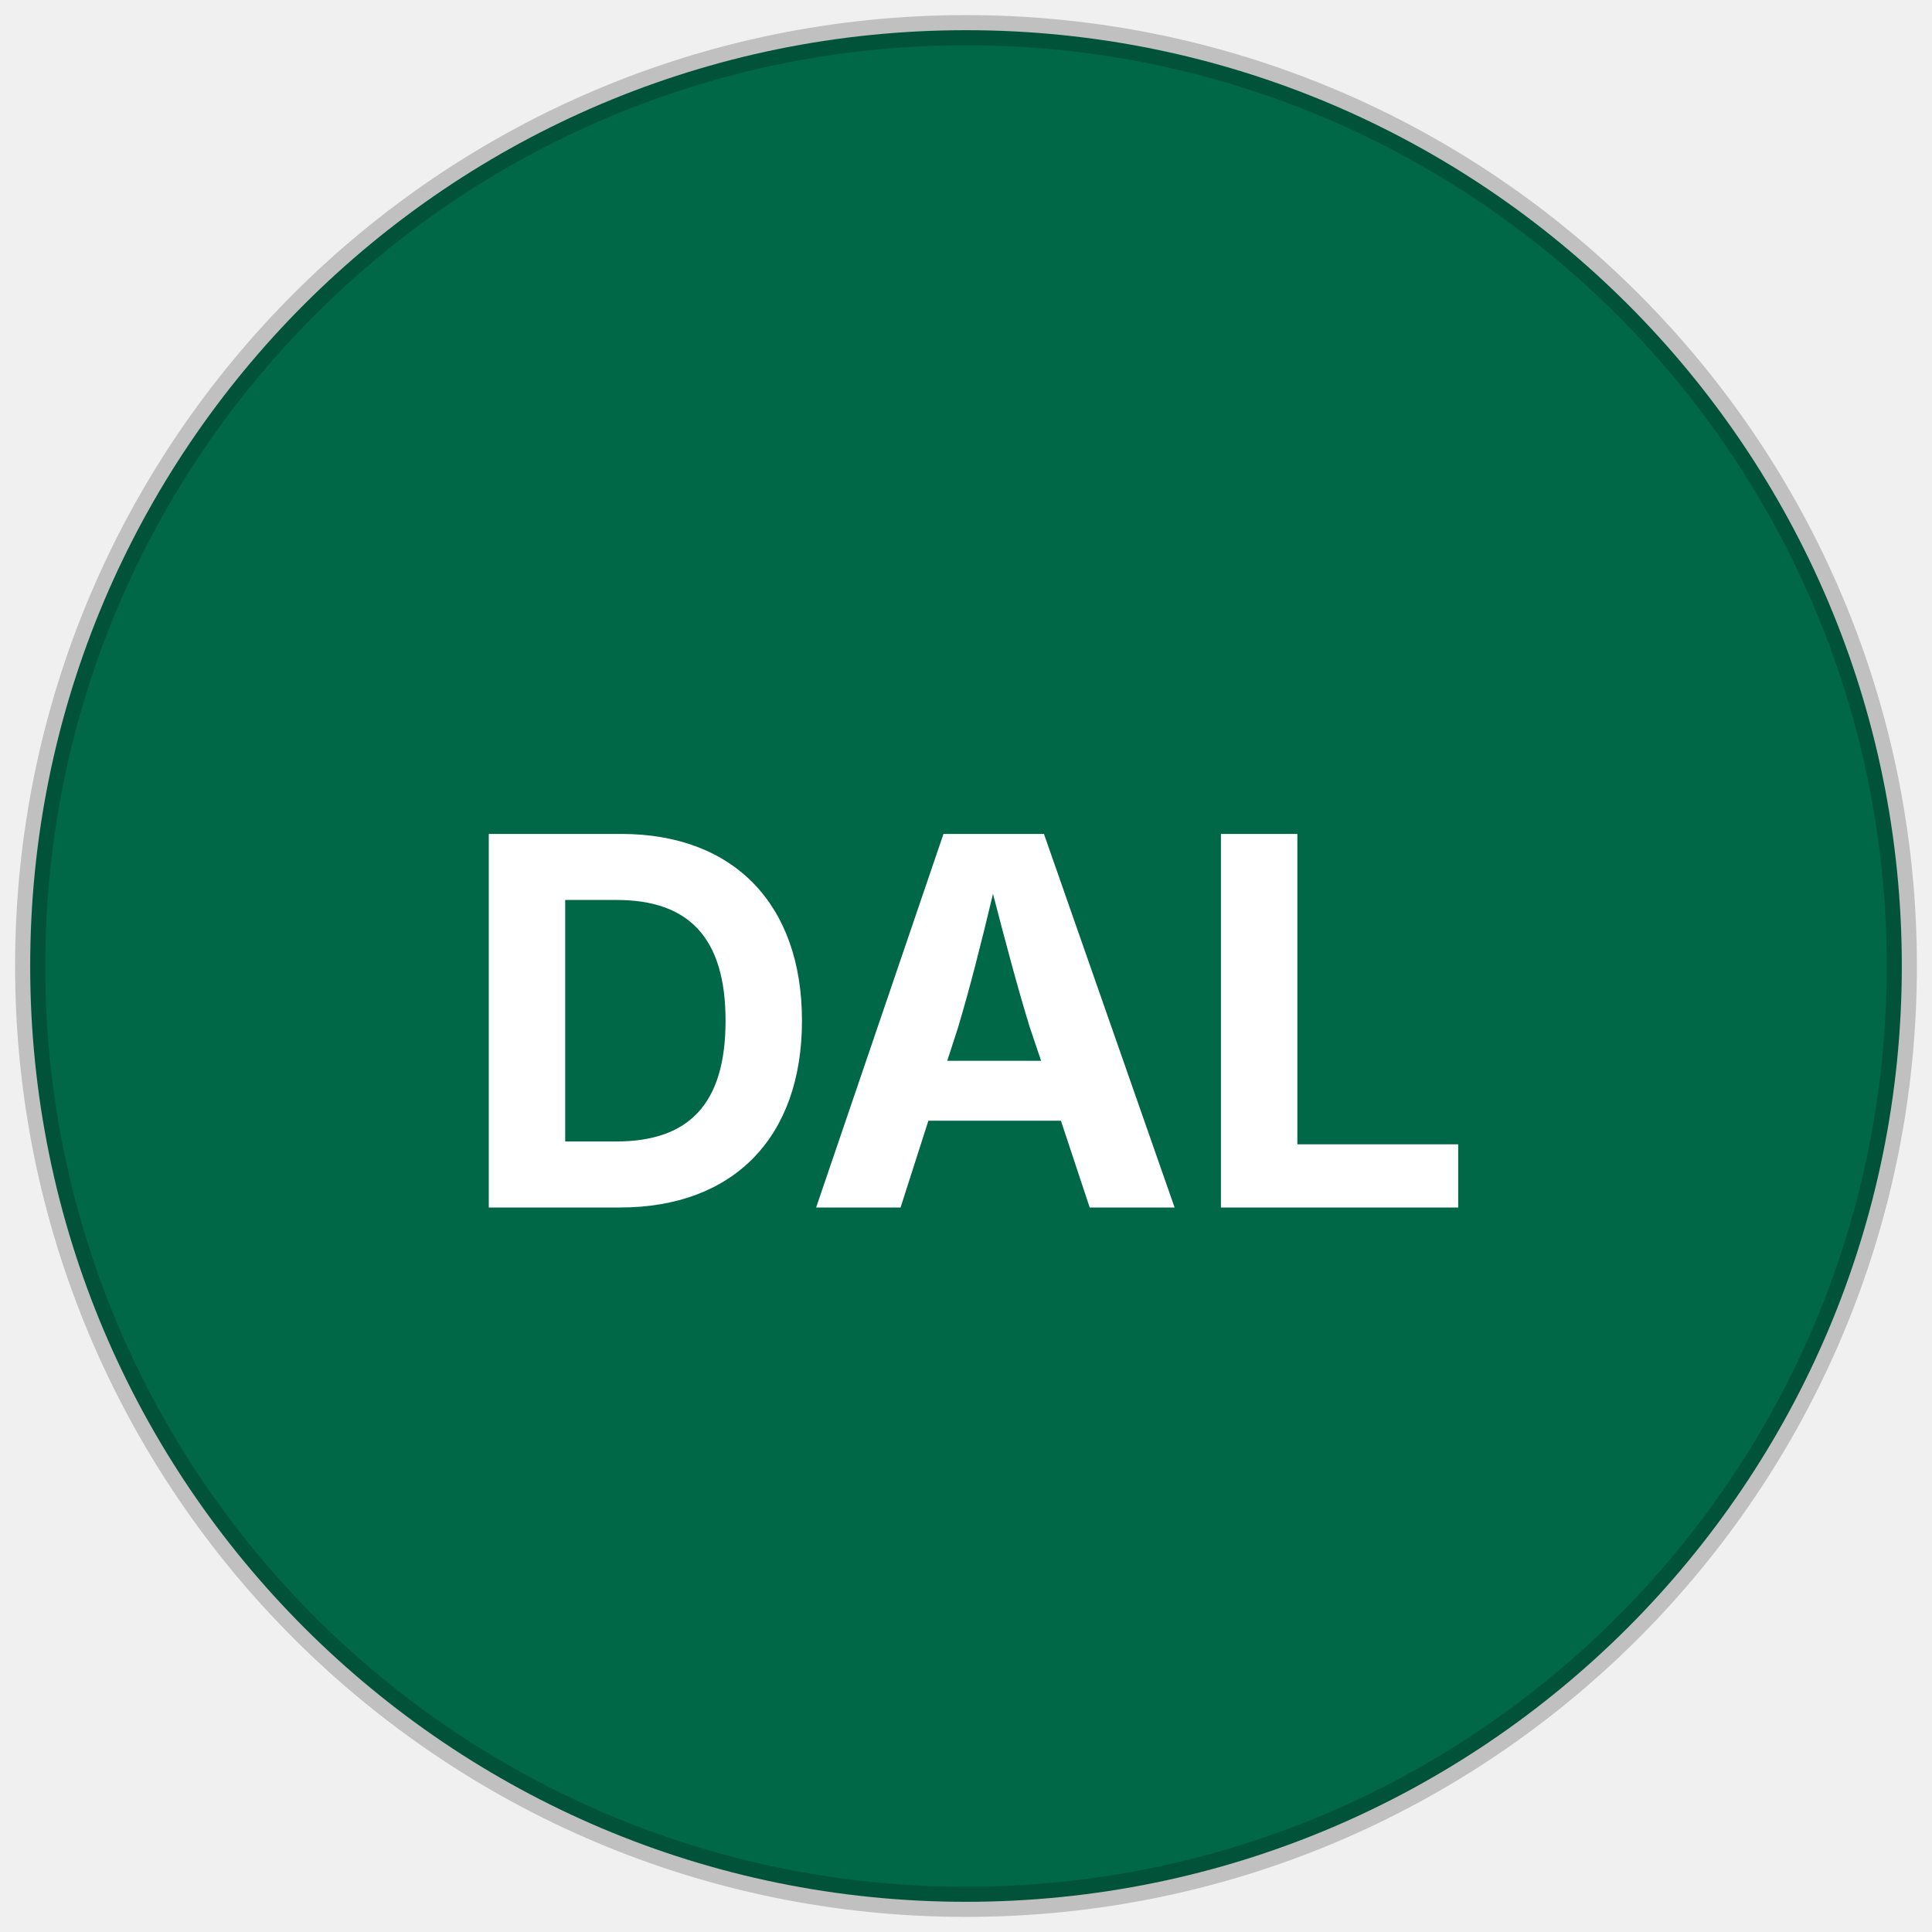
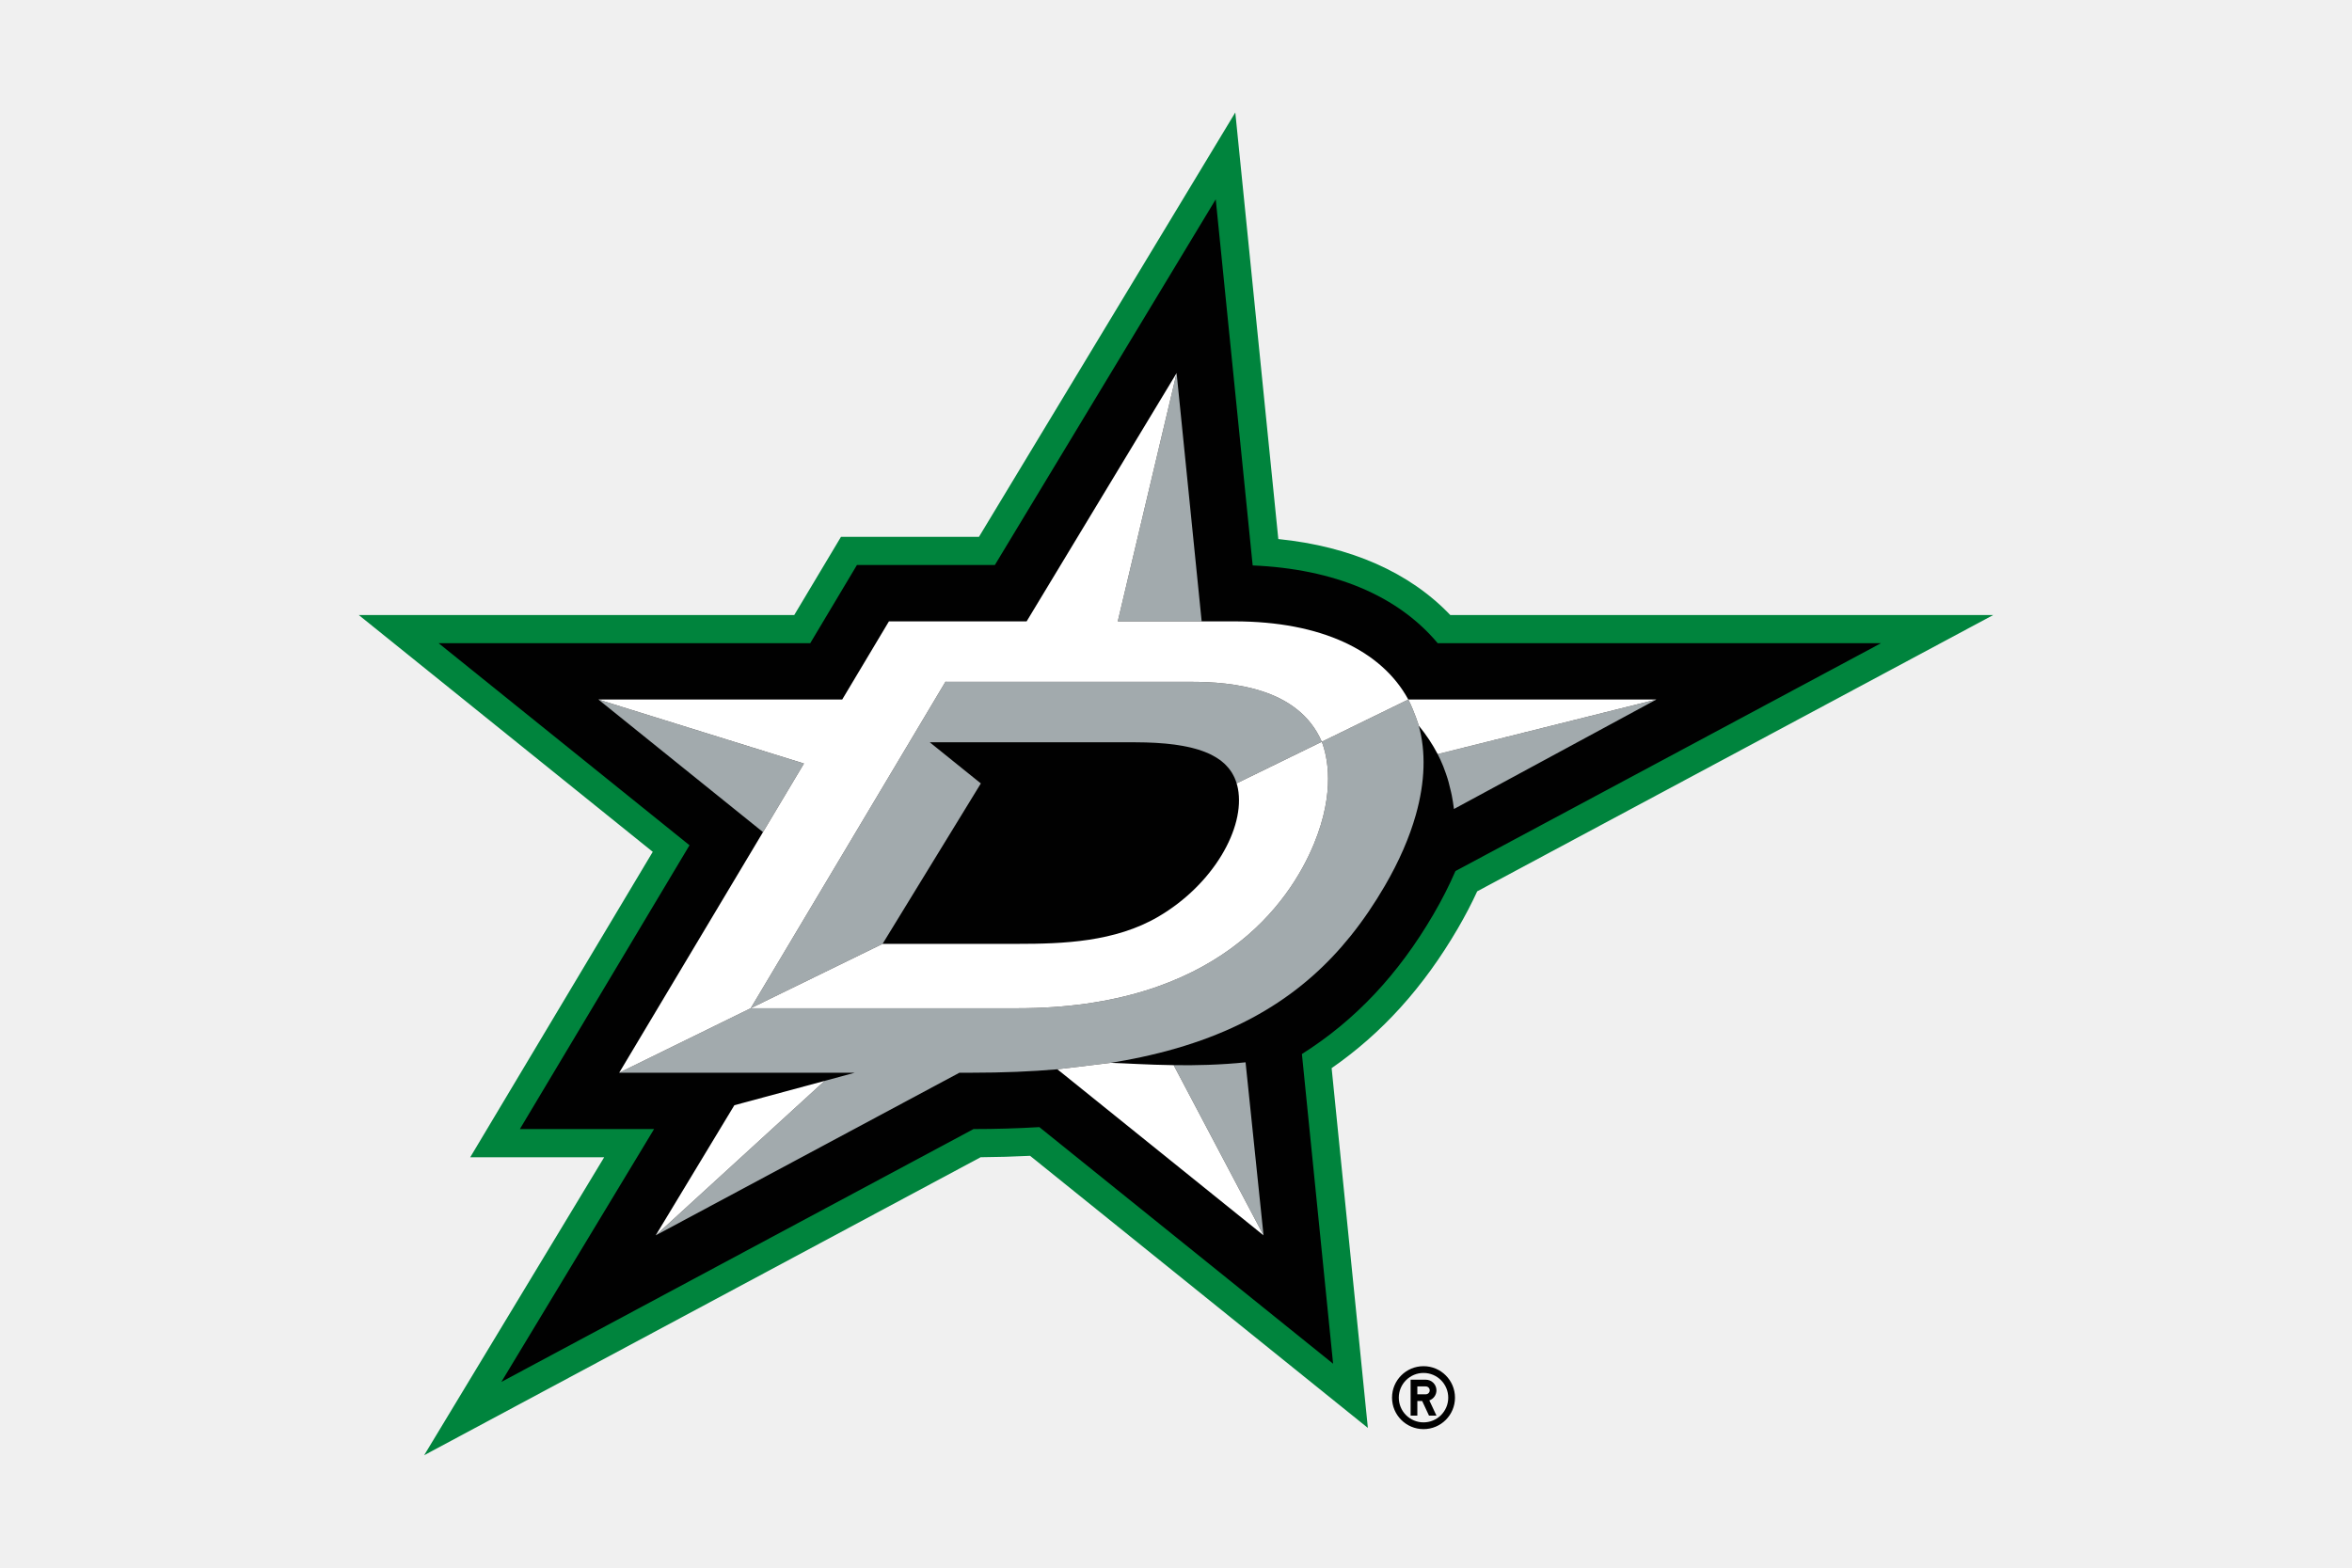
- <svg xmlns="http://www.w3.org/2000/svg" viewBox="0 0 64 64" role="img" aria-label="Dallas Stars">
-   <circle cx="32" cy="32" r="31" fill="#006847" />
-   <circle cx="32" cy="32" r="31" fill="none" stroke="rgba(0,0,0,0.2)" stroke-width="1" />
-   <text x="32" y="40" text-anchor="middle" font-family="system-ui,-apple-system,sans-serif" font-size="17" font-weight="700" fill="#fff">DAL</text>
+ <svg xmlns="http://www.w3.org/2000/svg" viewBox="0 0 960 640">
+   <path fill="#010101" d="M581.029 557.736c-7.093 0-12.852 5.75-12.852 12.848 0 7.09 5.759 12.849 12.852 12.849s12.843-5.759 12.843-12.848c0-7.099-5.749-12.849-12.843-12.849m0 22.94a10.085 10.085 0 0 1-10.092-10.092 10.08 10.08 0 0 1 10.092-10.085c5.576 0 10.09 4.509 10.09 10.085a10.085 10.085 0 0 1-10.09 10.092m5.279-13.07a4.353 4.353 0 0 0-4.359-4.353h-6.191v14.666h2.752v-5.956h1.975l2.78 5.956h3.043l-2.902-6.21a4.359 4.359 0 0 0 2.902-4.103m-4.359 1.603h-3.439V566h3.439c.884 0 1.607.719 1.607 1.607a1.607 1.607 0 0 1-1.607 1.602Z" />
+   <path fill="#00843d" d="M595.015 379.07c2.926-5.027 5.592-10.116 7.93-15.192l210.63-112.803h-221.63c-16.616-17.413-40.644-28.02-70.184-31.012l-17.56-174.148-104.63 173.258h-56.319l-19.069 31.903H146.425l120.004 96.678-74.503 124.693h54.672l-73.474 121.638L400.26 472.434a470 470 0 0 0 20.181-.581l137.874 111.094-14.792-146.891c20.607-14.298 37.493-33.005 51.491-56.986z" />
+   <path fill="#010101" d="m594.059 355.604 173.693-93.026H586.814c-16.281-19.418-42.261-30.321-75.52-31.744L496.218 81.375l-90.154 149.289H349.77l-19.056 31.914H179.025l102.408 82.492-69.239 115.861h54.78l-62.339 103.231 192.731-103.231a456 456 0 0 0 26.852-.794l119.906 96.594-12.732-126.43c21.738-13.739 39.329-32.425 53.685-57.023 3.427-5.874 6.45-11.804 8.982-17.674" />
+   <path fill="#a2aaad" d="M579.099 296.255s-1.745-5.693-4.284-10.684l-35.301 17.244c2.296 5.997 5.585 20.329-3.18 41.63-10 24.26-39.771 67.168-120.972 67.168h-108.95l-53.673 26.317h96.17l-12.32 3.332-68.948 63.061L391.6 437.93h5.172c12.478 0 24.053-.476 34.823-1.399l21.811-2.632a254 254 0 0 0 12.242-2.297c40.522-8.654 66.654-25.87 85.703-49.602 5.068-6.323 9.654-13.1 13.858-20.315 5.918-10.158 10.092-19.868 12.684-29.038 3.798-13.477 4.124-25.767 1.205-36.392zm-250.955 15.454-83.902-26.132-.006-.006 67.191 54.132zm128.091-58.041h34.241l-10.225-101.36zm130.573 54.205a61 61 0 0 1 2.253 4.93c.141.346.256.703.388 1.049a63 63 0 0 1 1.388 3.966c.145.497.278.989.43 1.485a80 80 0 0 1 .993 4.016c.091.448.2.884.292 1.338.362 1.823.653 3.683.896 5.615l.005-.005 53.696-29.04 28.936-15.656zm-78.414 125.812c-2.454.263-4.894.462-7.318.625-.176.011-.357.024-.533.031-2.35.163-4.694.272-6.996.355-.2.014-.394.019-.594.024q-3.5.12-6.862.145h-.297c-2.303.015-4.56.008-6.741-.024v.007l36.675 69.475z" />
+   <path fill="#a2aaad" d="M485.987 278.351h-99.844l-.194-.098-79.536 133.359 53.823-26.288 30.71-50.146 9.402-15.348-6.955-5.597-13.895-11.199-.006-.006h83.304a163 163 0 0 1 4.941.072c1.328.036 2.63.09 3.896.163.406.025.788.055 1.205.086.939.06 1.866.121 2.775.205.52.049 1.023.115 1.537.163l2.199.255c.57.079 1.121.17 1.679.254.617.092 1.223.188 1.805.297a43 43 0 0 1 1.714.339q.789.163 1.533.334c.587.138 1.151.297 1.696.448.435.121.883.242 1.295.369.576.182 1.121.363 1.653.558.37.133.74.266 1.091.405.545.219 1.072.431 1.587.667l.916.43q1.146.587 2.245 1.259c.474.303.934.607 1.382.933.212.152.411.31.612.466.448.352.865.709 1.271 1.09.164.152.31.311.468.468.405.411.799.823 1.15 1.265.121.14.224.285.334.43.368.474.719.958 1.036 1.479.06.102.127.223.188.333.332.569.646 1.145.913 1.75.025.049.03.103.061.152.291.672.546 1.369.763 2.102l.006-.006 34.768-16.979c-9.528-22.022-36.596-24.464-53.526-24.464z" />
+   <path fill="#fff" d="m431.595 436.539 84.133 67.785-36.676-69.475c-10.866-.153-20.032-.79-25.646-.95l-21.812 2.632m-131.856 14.672-32.097 53.121 68.947-63.062m23.647-55.938-53.823 26.289h108.949c81.201 0 110.974-42.908 120.973-67.167 8.765-21.302 5.476-35.634 3.18-41.631l-34.769 16.979c.2.679.383 1.356.527 2.09 3.078 16.166-10.139 39.275-32.515 52.362-17.68 10.34-38.952 11.078-57.33 11.078h-55.194" />
+   <path fill="#fff" d="m385.948 278.253.195.098h99.845c16.93 0 43.999 2.44 53.526 24.465l35.301-17.245c2.539 4.992 4.283 10.684 4.283 10.684 3.101 3.792 5.633 7.639 7.711 11.618l89.276-22.302h-101.27c-10.855-19.934-35.5-31.903-70.989-31.903h-47.591l24.016-101.36v-.006l-61.219 101.366h-56.203l-19.068 31.903h-99.518v.006l83.902 26.13-16.717 27.996-58.688 98.227 53.673-26.317 79.536-133.36z" />
</svg>
